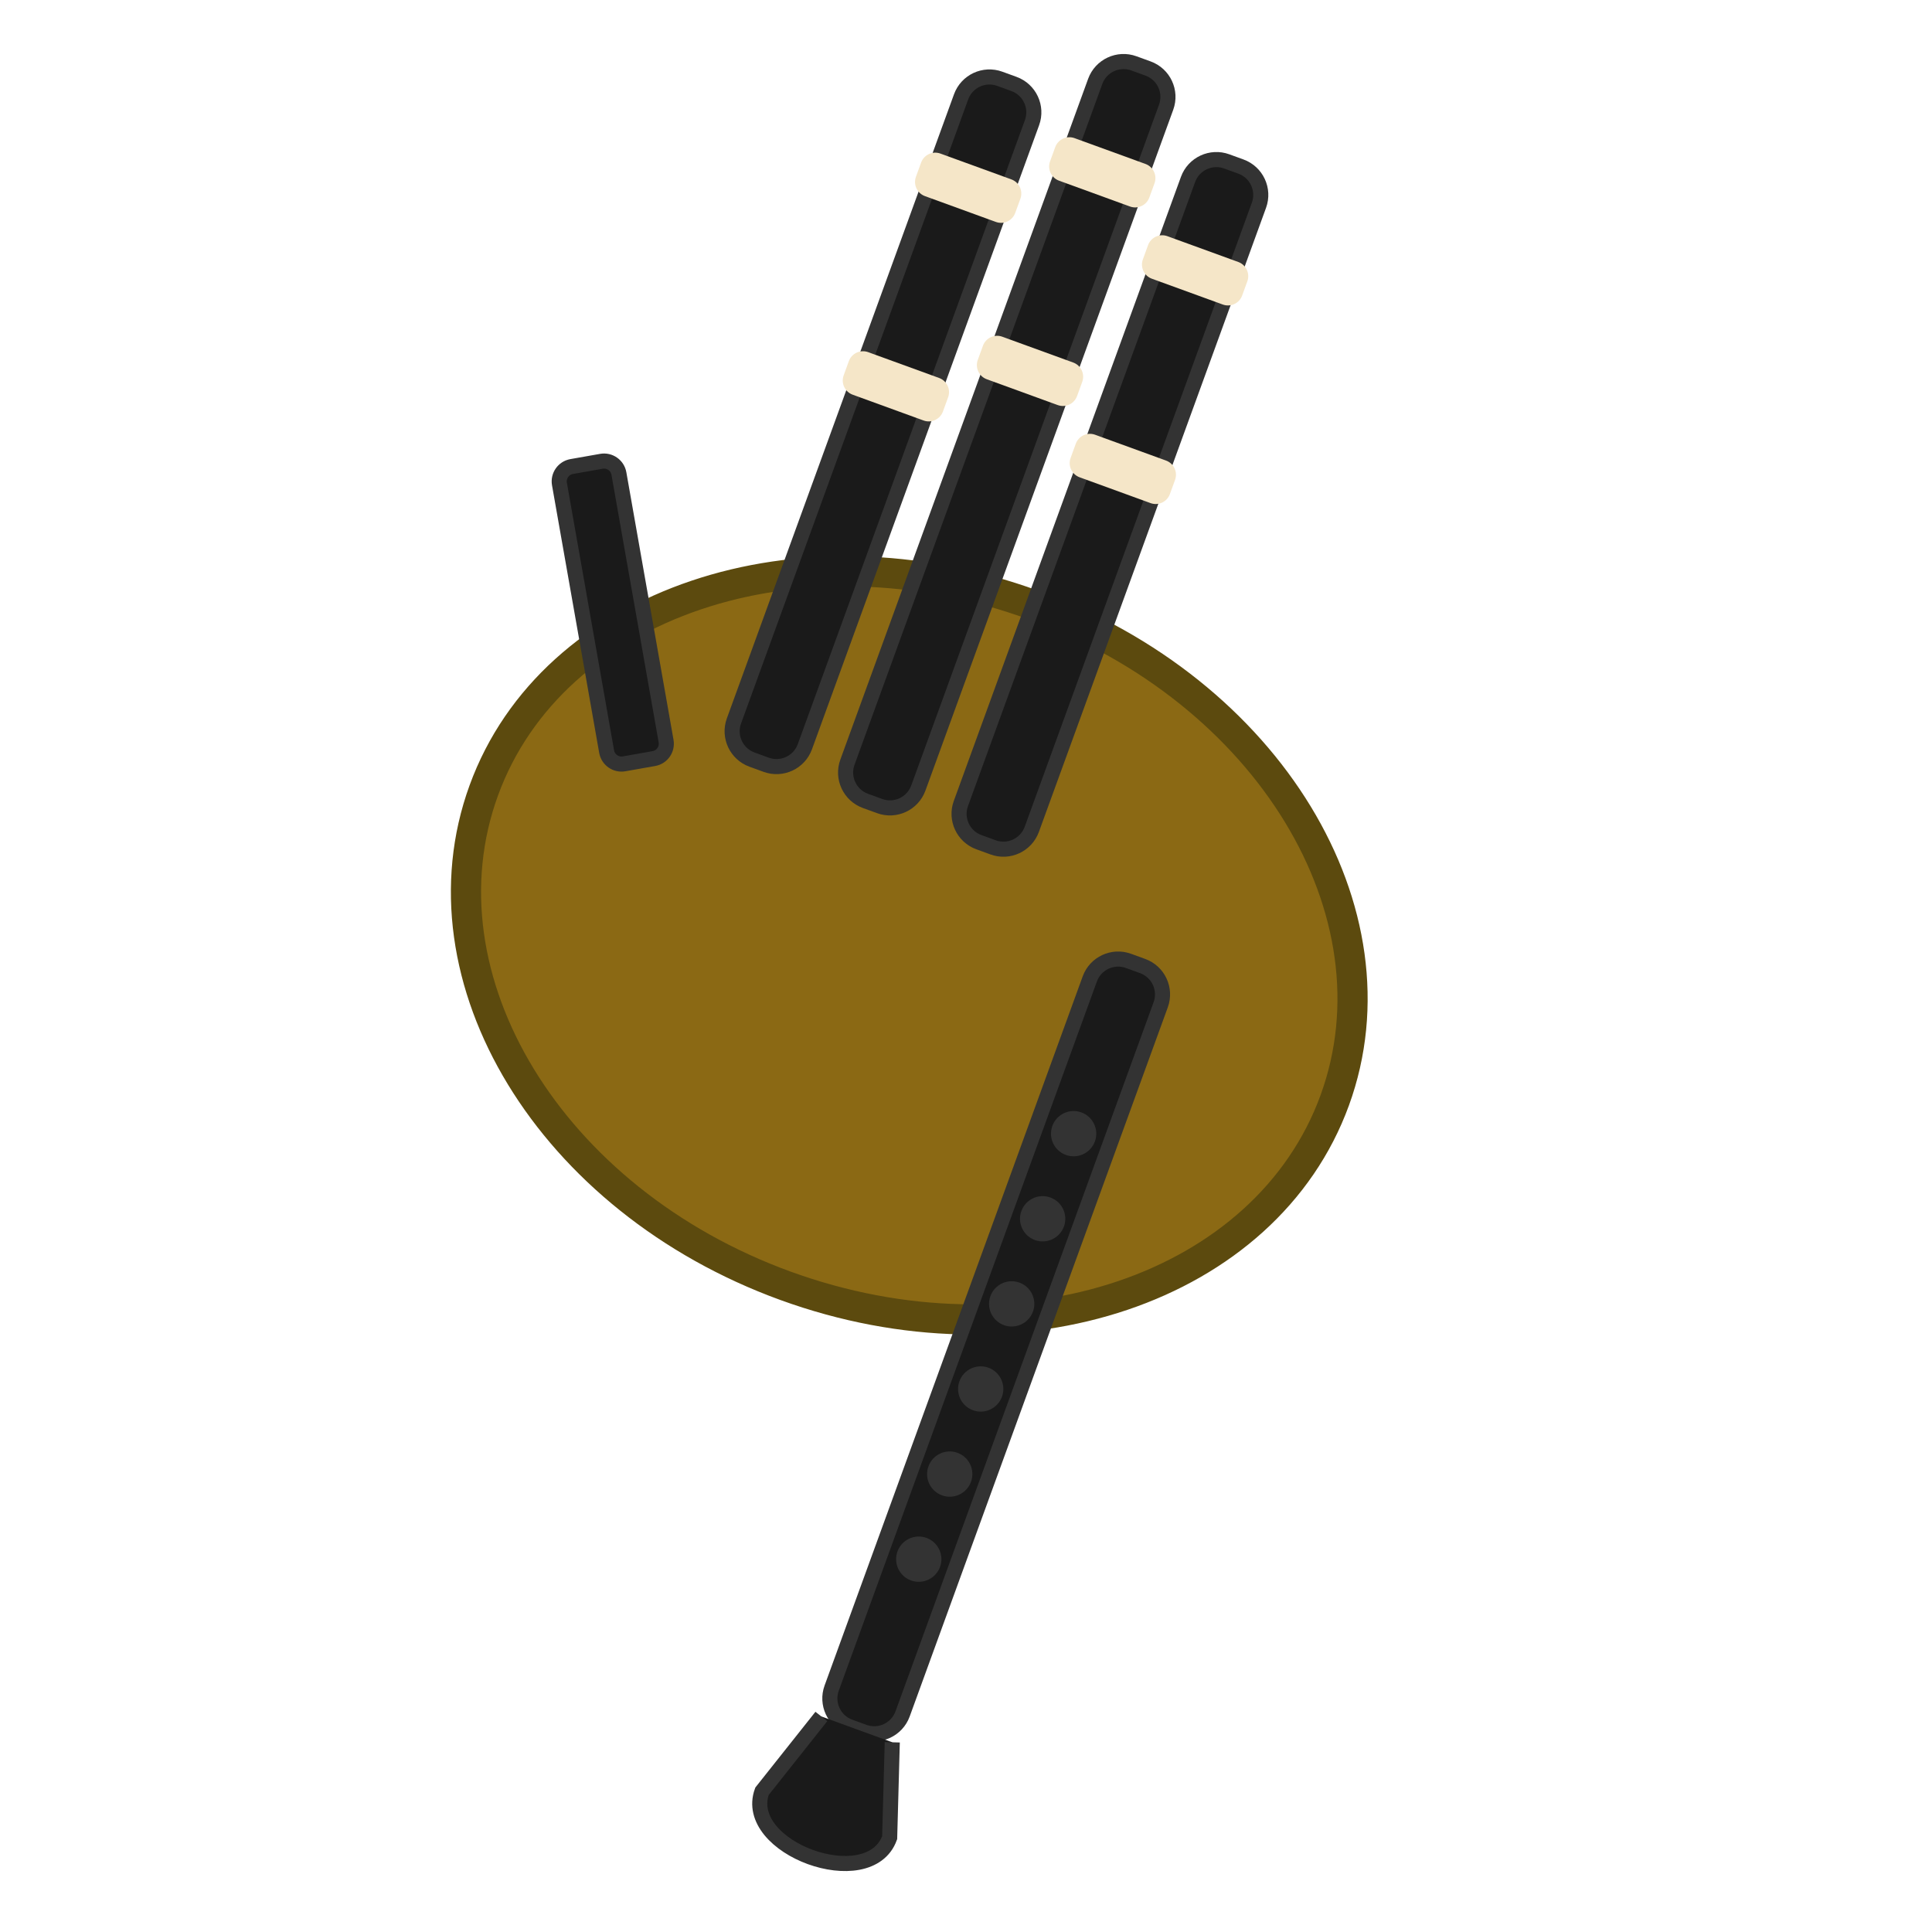
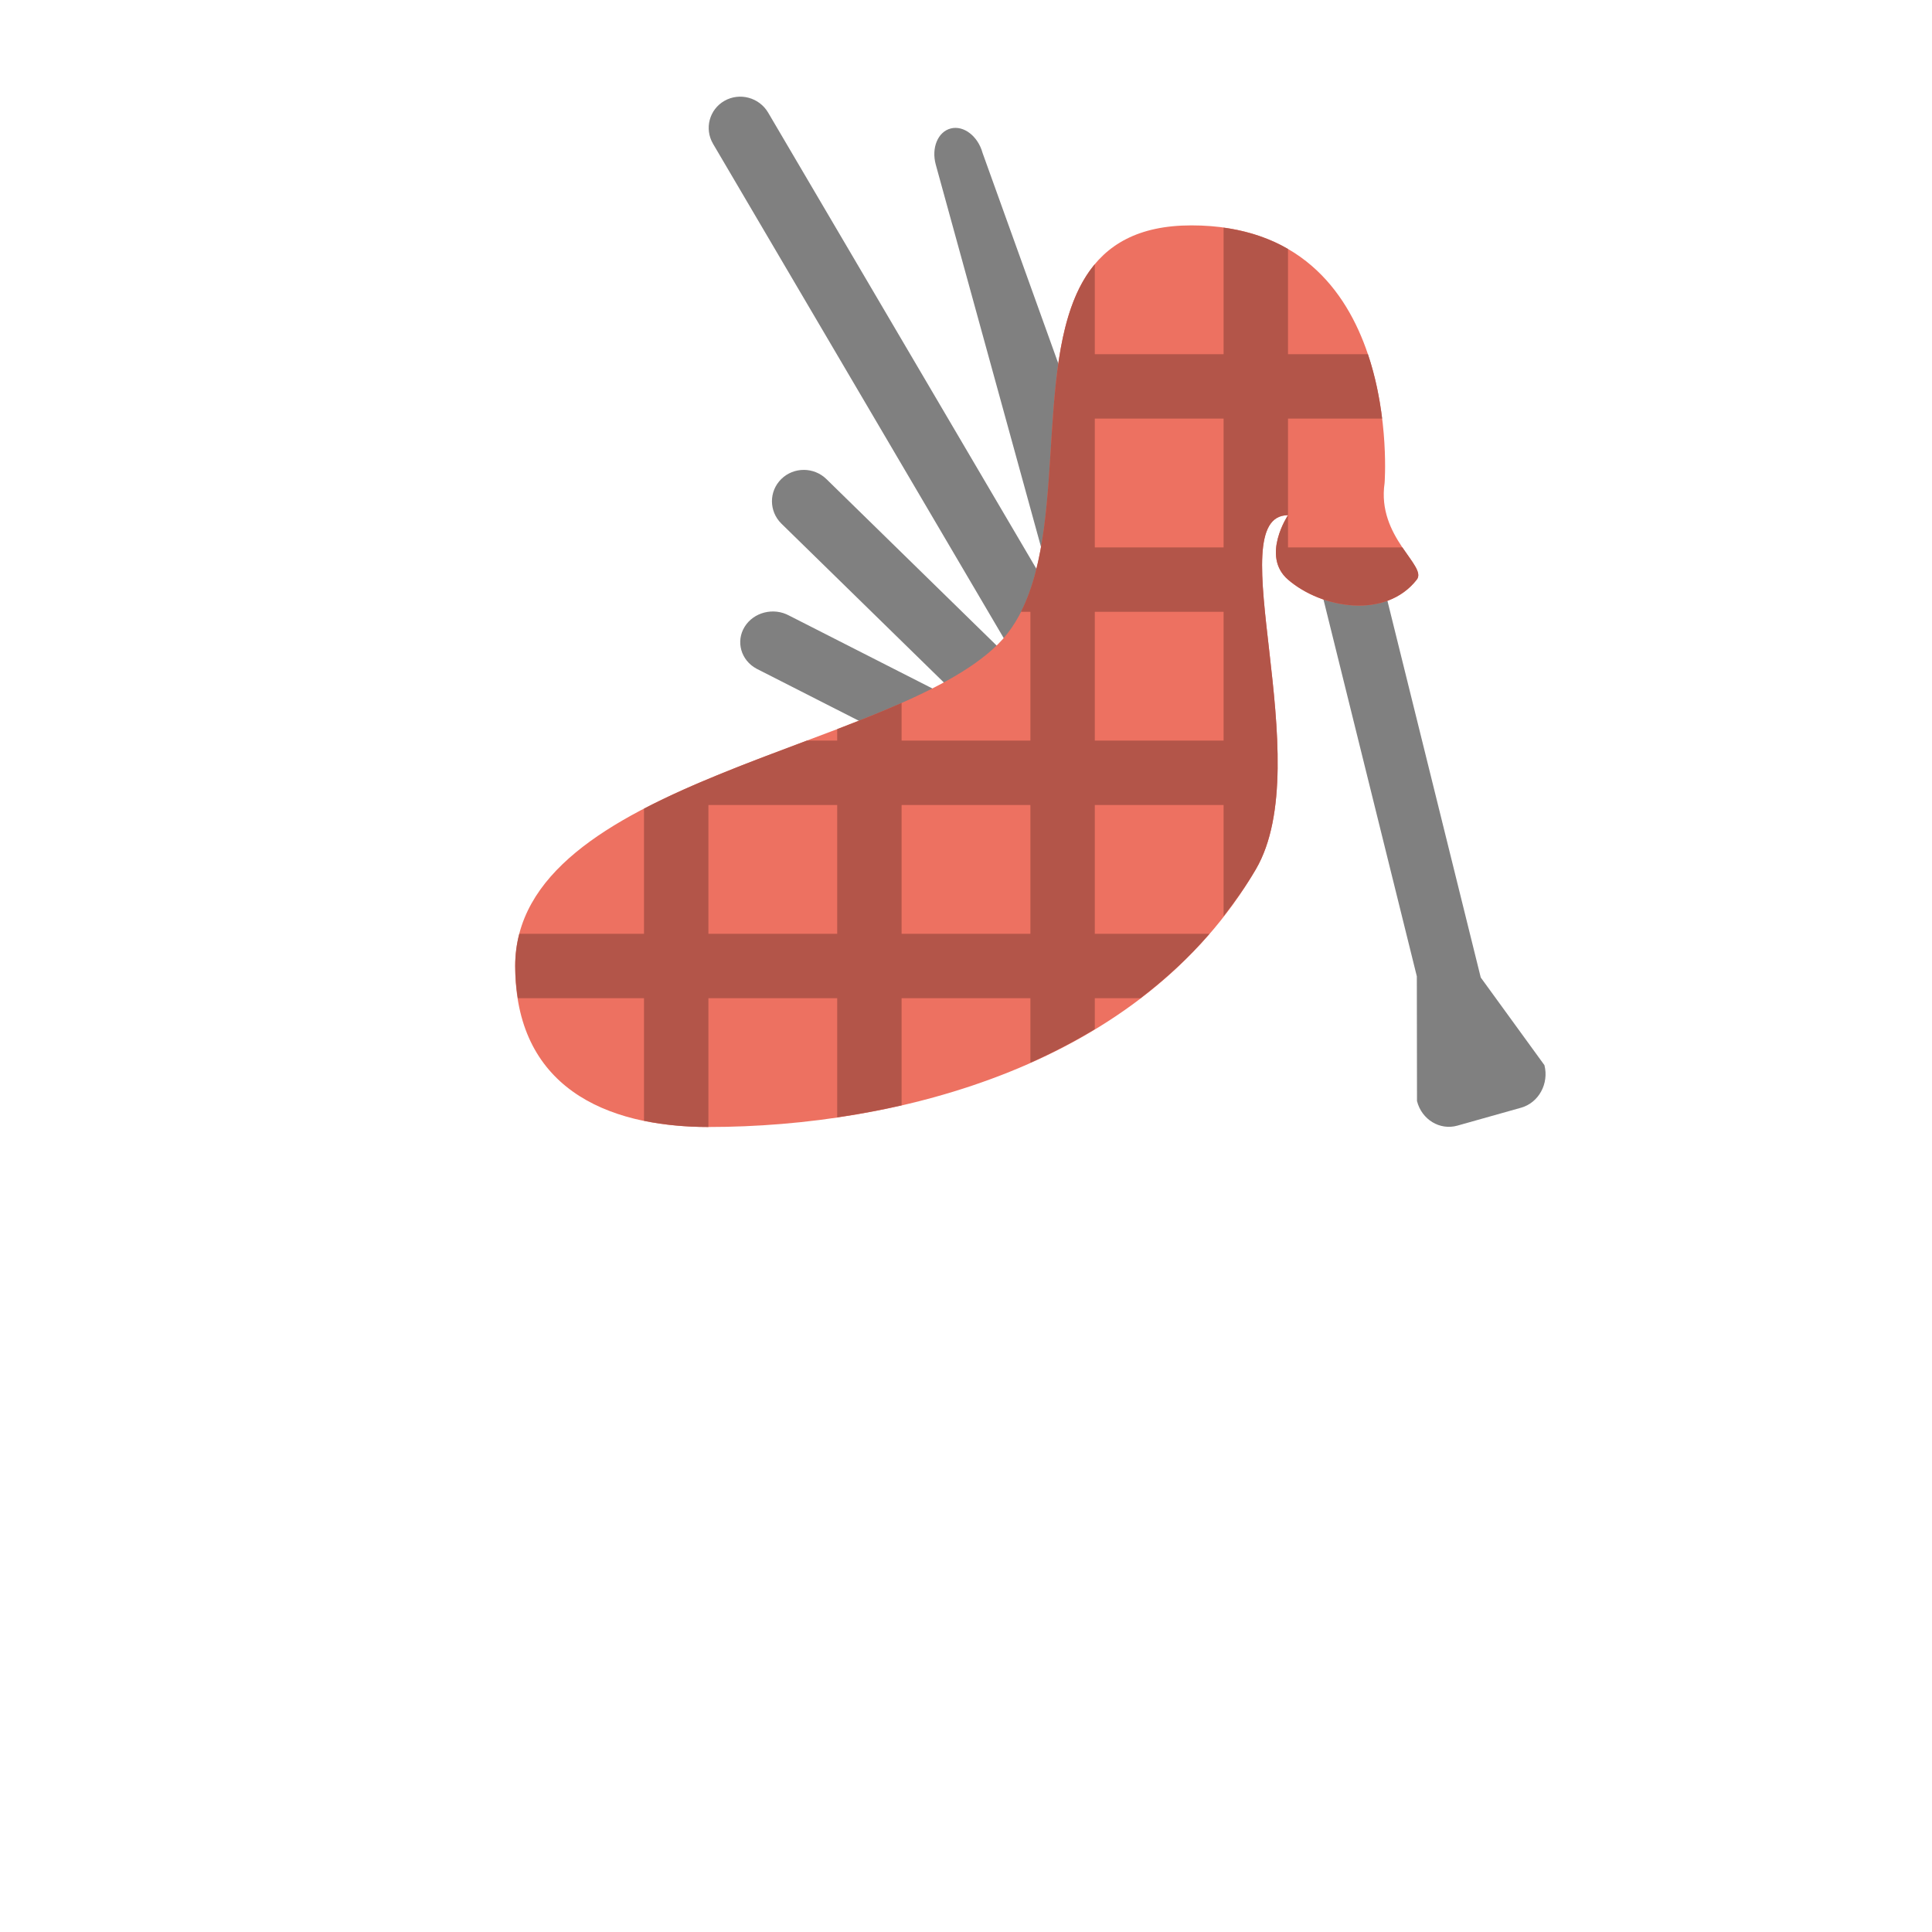
- <svg xmlns="http://www.w3.org/2000/svg" viewBox="0 0 128 128" width="128" height="128">
-   <g transform="rotate(20, 64, 64)">
-     <ellipse cx="60" cy="64" rx="30" ry="24" fill="#8B6914" stroke="#5C4A0E" stroke-width="2" />
-     <rect x="72" y="60" width="5" height="54" rx="2" fill="#1A1A1A" stroke="#333" stroke-width="1" />
-     <circle cx="74.5" cy="72" r="1.5" fill="#333" />
-     <circle cx="74.5" cy="78" r="1.5" fill="#333" />
-     <circle cx="74.5" cy="84" r="1.5" fill="#333" />
-     <circle cx="74.5" cy="90" r="1.5" fill="#333" />
-     <circle cx="74.5" cy="96" r="1.5" fill="#333" />
-     <circle cx="74.5" cy="102" r="1.5" fill="#333" />
-     <path d="M 72 114 L 70 120 C 70 124, 79 124, 79 120 L 77 114" fill="#1A1A1A" stroke="#333" stroke-width="1" />
-     <rect x="44" y="8" width="5" height="48" rx="2" fill="#1A1A1A" stroke="#333" stroke-width="1" />
-     <rect x="52" y="4" width="5" height="52" rx="2" fill="#1A1A1A" stroke="#333" stroke-width="1" />
-     <rect x="60" y="8" width="5" height="48" rx="2" fill="#1A1A1A" stroke="#333" stroke-width="1" />
-     <rect x="43" y="14" width="7" height="3" rx="1" fill="#F5E6C8" />
-     <rect x="43" y="28" width="7" height="3" rx="1" fill="#F5E6C8" />
-     <rect x="51" y="10" width="7" height="3" rx="1" fill="#F5E6C8" />
-     <rect x="51" y="24" width="7" height="3" rx="1" fill="#F5E6C8" />
-     <rect x="59" y="14" width="7" height="3" rx="1" fill="#F5E6C8" />
-     <rect x="59" y="28" width="7" height="3" rx="1" fill="#F5E6C8" />
-     <rect x="32" y="40" width="4" height="20" rx="1" fill="#1A1A1A" stroke="#333" stroke-width="1" transform="rotate(-30, 34, 50)" />
+ <svg xmlns="http://www.w3.org/2000/svg" width="800px" height="800px" viewBox="0 0 120 120" id="Layer_1" version="1.1" xml:space="preserve">
+   <g id="Pipe">
+     <g>
+       <path d="M95.927,66.159l-3.955-5.445l-8.24-33.263    c-0.265-1.068-1.306-1.694-2.323-1.399c-1.019,0.295-1.63,1.399-1.365,2.467l7.958,32.123l0.01,7.747    c0.293,1.151,1.417,1.834,2.51,1.526l3.958-1.114C95.571,68.491,96.22,67.309,95.927,66.159z" style="fill-rule:evenodd;clip-rule:evenodd;fill:#808080;" />
+     </g>
  </g>
+   <g id="Pipe_1_">
+     <g>
+       <path d="M73.007,50.443l-1.229-0.625    c-0.075-0.114-0.162-0.223-0.264-0.323L65.895,44c0.389,0.034,0.789-0.043,1.15-0.248c0.168-0.096,0.309-0.218,0.437-0.35    c0.404,0.485,0.965,0.742,1.494,0.61C69.777,43.813,72.285,41.04,72,40L61.029,9.499c-0.285-1.04-1.167-1.722-1.969-1.521    c-0.803,0.199-1.223,1.205-0.938,2.245l7.492,27.218L47.711,6.995c-0.553-0.941-1.768-1.27-2.712-0.733s-1.262,1.733-0.708,2.675    l19.286,32.796L51.335,29.762c-0.778-0.766-2.036-0.769-2.81-0.006c-0.773,0.762-0.77,2,0.008,2.767L60.19,43.921l-11.179-5.688    c-0.966-0.523-2.202-0.209-2.762,0.701c-0.559,0.911-0.229,2.074,0.736,2.598l23.995,12.211c0.967,0.523,2.202,0.21,2.762-0.701    S73.973,50.967,73.007,50.443z" style="fill-rule:evenodd;clip-rule:evenodd;fill:#808080;" />
+     </g>
+   </g>
+   <g id="Bag">
+     <g>
+       <path d="M86,30c0,0,1.236-16.001-12-16.001S68.595,33.404,62,40c-6.595,6.594-30,8.49-30,20    c0,7.446,5.516,10,12,10c11.734,0,26.885-3.829,34-16.001C81.92,47.294,75.658,32,80,32c0,0-1.692,2.538,0,4    c2.097,1.812,6.078,2.468,8,0C88.669,35.14,85.505,33.375,86,30z" style="fill:#ED7161;" />
+     </g>
+   </g>
+   <g id="Stripes_2_">
+     <g>
+       <path d="M87.104,34H80v-2c0,0-1.692,2.538,0,4    c2.097,1.812,6.078,2.468,8,0C88.328,35.579,87.735,34.938,87.104,34z M85.847,26c-0.15-1.223-0.415-2.609-0.883-4H80v-6.536    c-1.114-0.646-2.44-1.107-4-1.323V22h-8v-5.588C63.987,21.216,66.44,32.026,63.413,38H64v8h-8v-2.341    c-1.257,0.556-2.604,1.094-4,1.628V46h-1.882c-3.453,1.296-7.046,2.627-10.118,4.227V58h-7.745C32.09,58.633,32,59.298,32,60    c0,0.716,0.065,1.373,0.164,2H40v7.613C41.26,69.873,42.604,70,44,70v-8h8v7.4c1.328-0.196,2.664-0.439,4-0.746V62h8v4.005    c1.375-0.611,2.712-1.304,4-2.083V62h2.835c1.547-1.179,2.99-2.502,4.287-4H68v-8h8v6.903c0.714-0.917,1.396-1.87,2-2.904    C81.92,47.294,75.658,32,80,32v-6H85.847z M52,58h-8v-8h8V58z M64,58h-8v-8h8V58z M76,46h-8v-8h8V46z M76,34h-8v-8h8V34z" style="fill-rule:evenodd;clip-rule:evenodd;fill:#B35549;" />
+     </g>
+   </g>
+   <g />
+   <g />
+   <g />
+   <g />
+   <g />
+   <g />
+   <g />
+   <g />
+   <g />
+   <g />
+   <g />
+   <g />
+   <g />
+   <g />
+   <g />
</svg>
